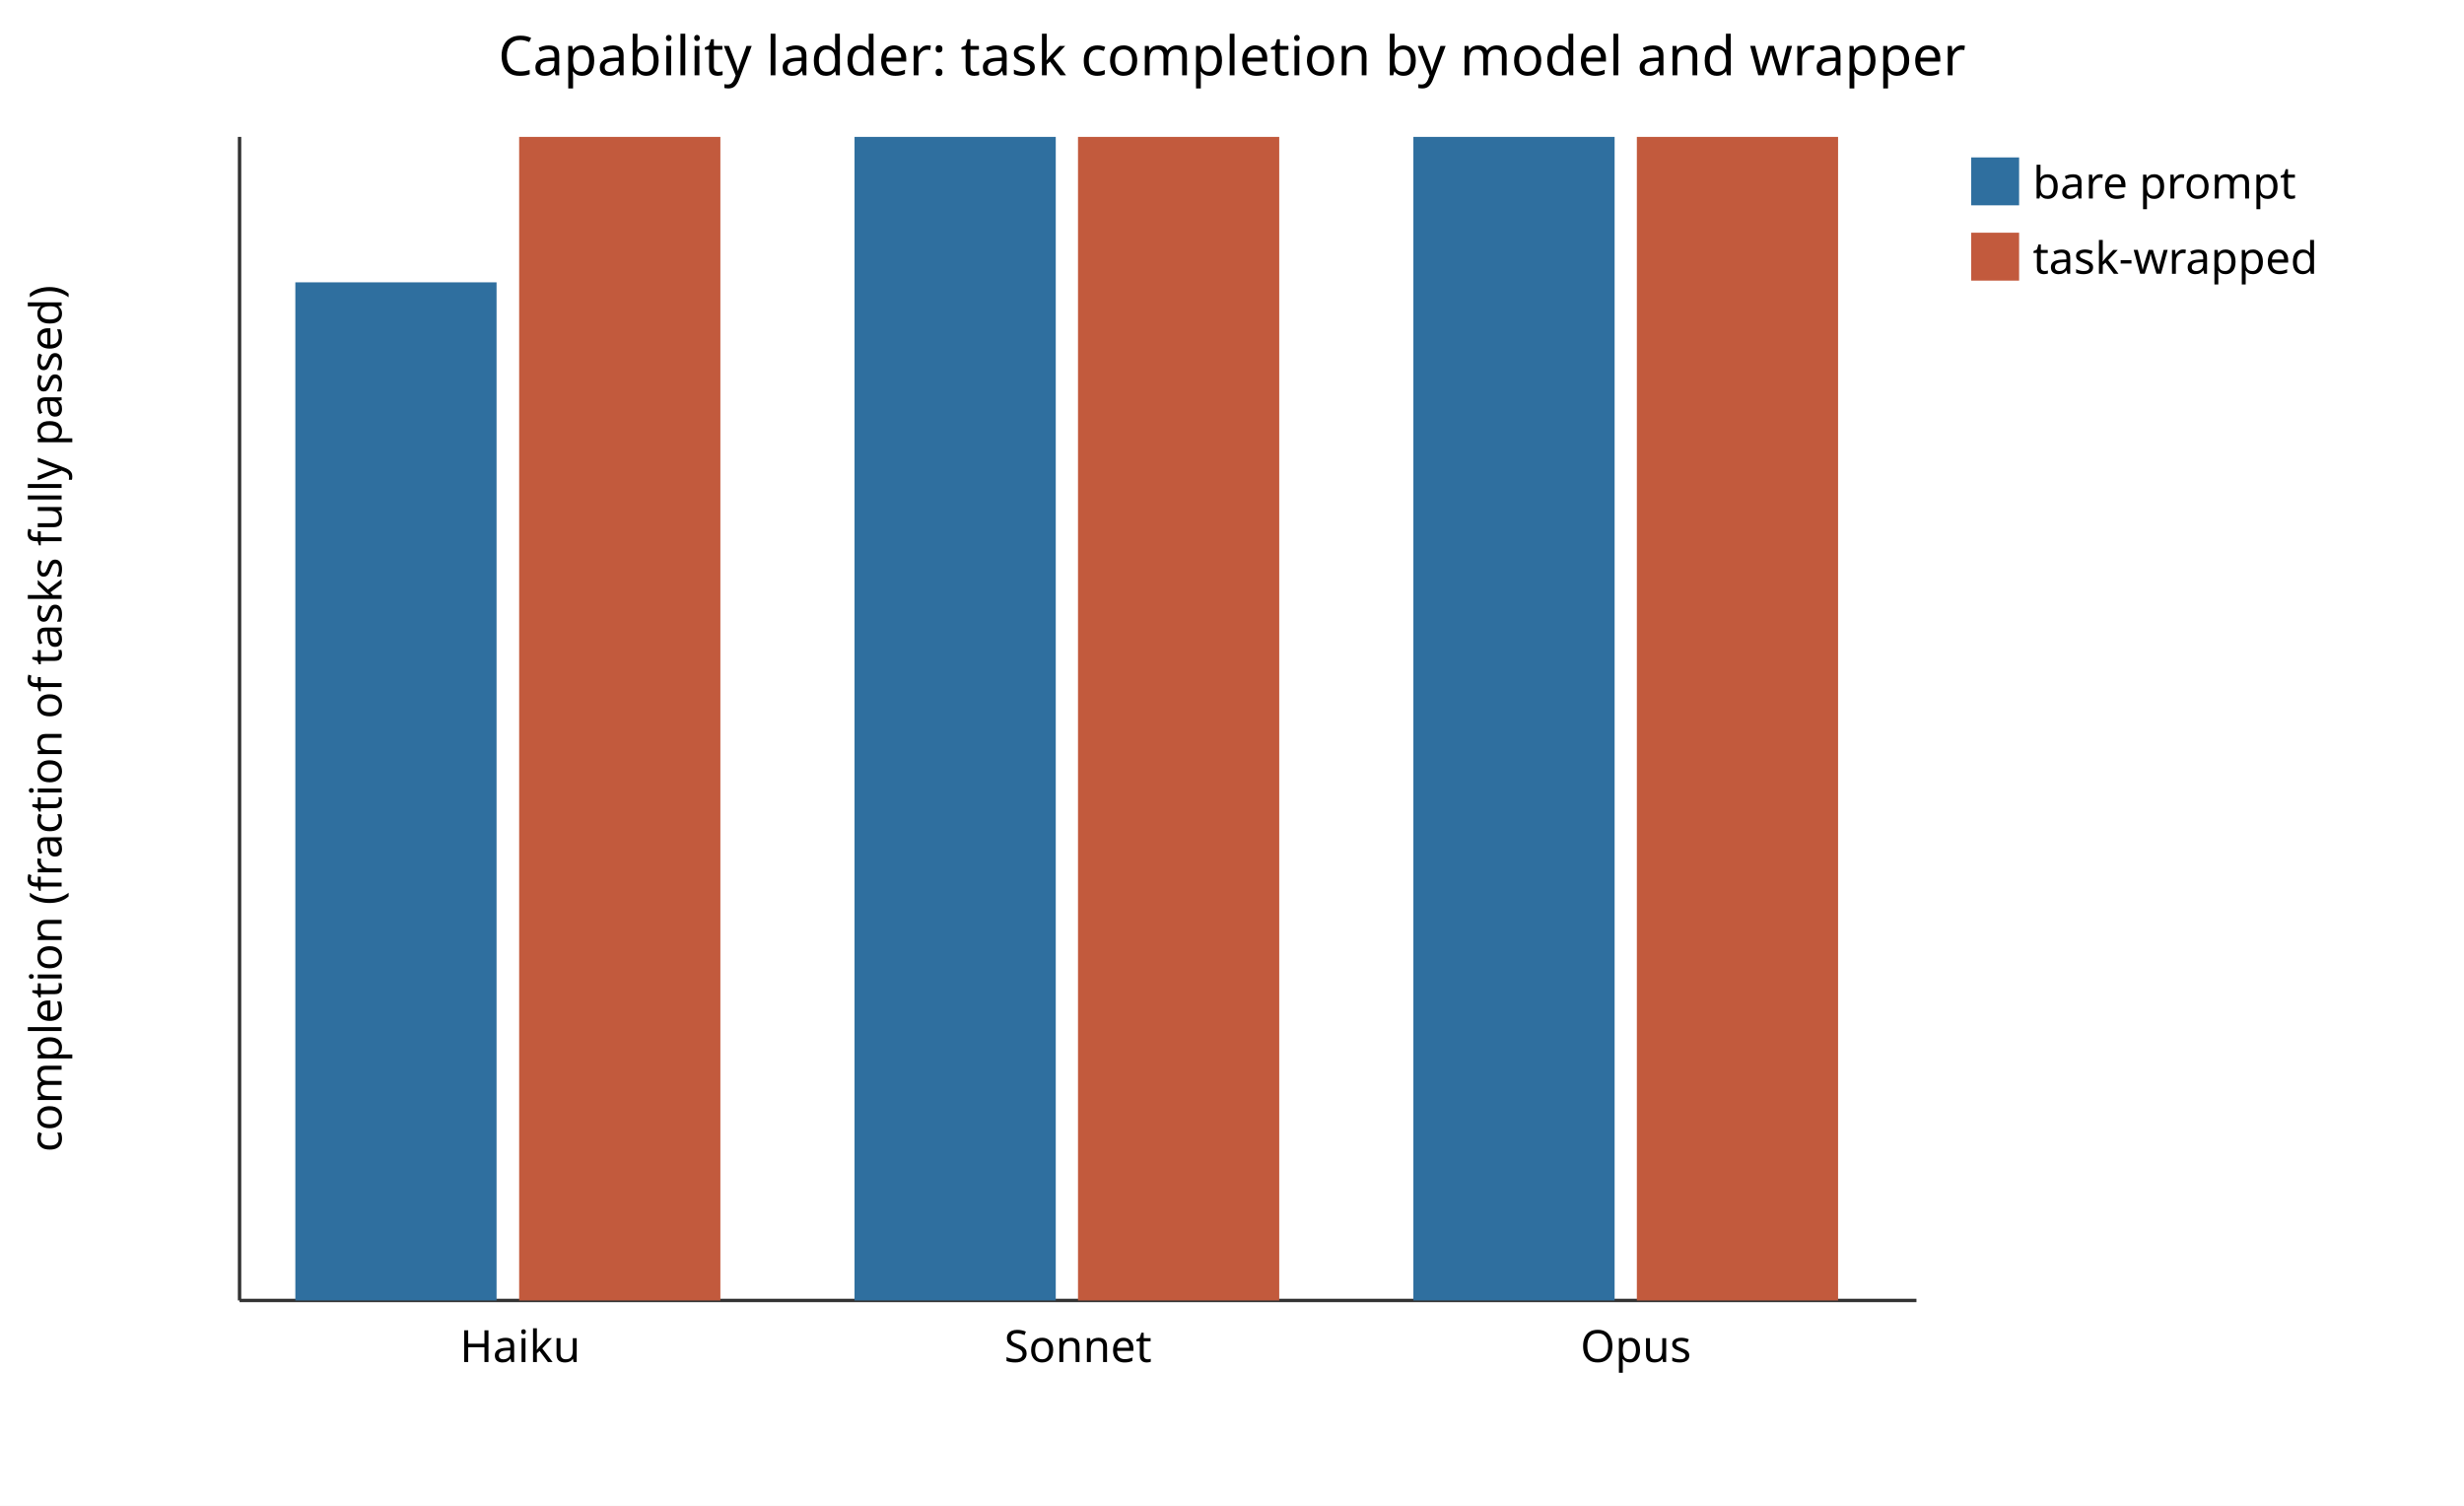
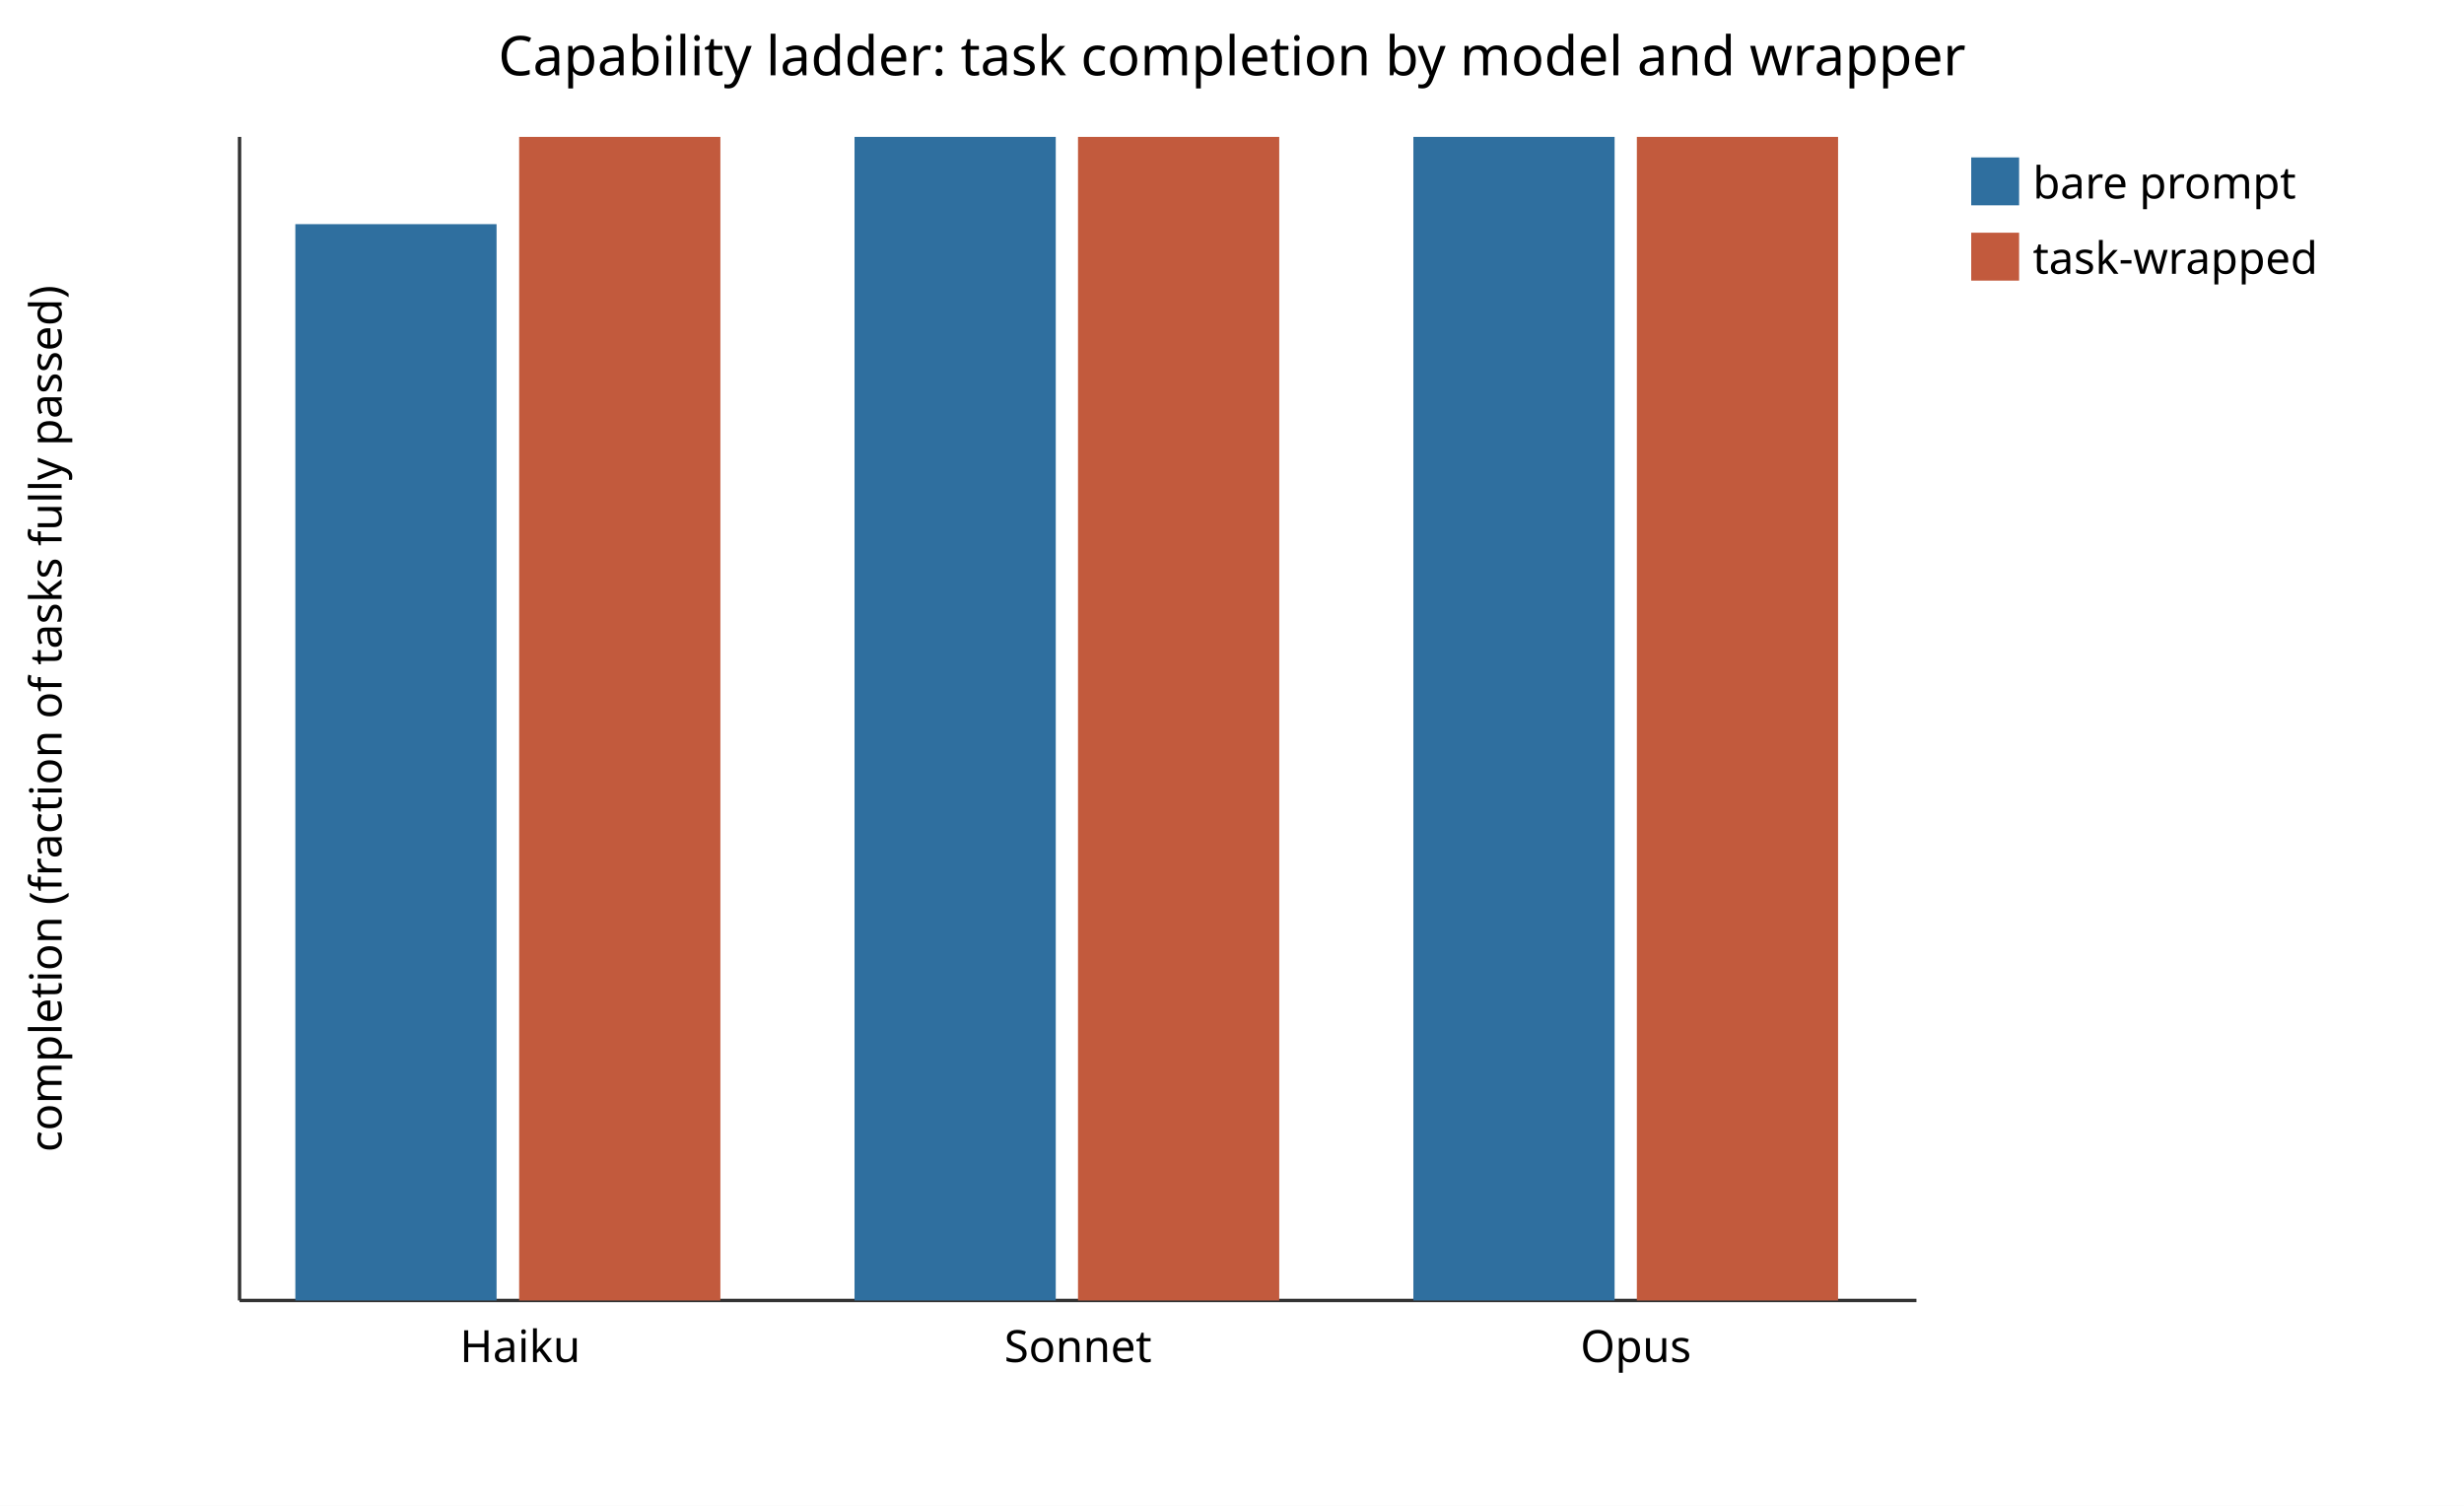
<svg xmlns="http://www.w3.org/2000/svg" width="720" height="440" viewBox="0 0 720 440" font-family="sans-serif" font-size="13">
  <rect width="720" height="440" fill="white" />
  <text x="360" y="22" text-anchor="middle" font-size="16">Capability ladder: task completion by model and wrapper</text>
  <line x1="70" y1="380.0" x2="560" y2="380.0" stroke="#333" />
  <line x1="70" y1="380" x2="70" y2="40" stroke="#333" />
  <text x="18" y="210" text-anchor="middle" transform="rotate(-90 18 210)">completion (fraction of tasks fully passed)</text>
-   <rect x="86.3" y="82.5" width="58.8" height="297.5" fill="#2f6f9f" />
+   <rect x="86.3" y="65.5" width="58.8" height="314.5" fill="#2f6f9f" />
  <rect x="151.7" y="40.0" width="58.8" height="340.0" fill="#c25a3d" />
  <text x="152" y="398" text-anchor="middle">Haiku</text>
  <rect x="249.7" y="40.0" width="58.8" height="340.0" fill="#2f6f9f" />
  <rect x="315.0" y="40.0" width="58.8" height="340.0" fill="#c25a3d" />
  <text x="315" y="398" text-anchor="middle">Sonnet</text>
  <rect x="413.0" y="40.0" width="58.8" height="340.0" fill="#2f6f9f" />
  <rect x="478.3" y="40.0" width="58.8" height="340.0" fill="#c25a3d" />
  <text x="478" y="398" text-anchor="middle">Opus</text>
  <rect x="576" y="46" width="14" height="14" fill="#2f6f9f" />
  <text x="594" y="58">bare prompt</text>
  <rect x="576" y="68" width="14" height="14" fill="#c25a3d" />
  <text x="594" y="80">task-wrapped</text>
</svg>
